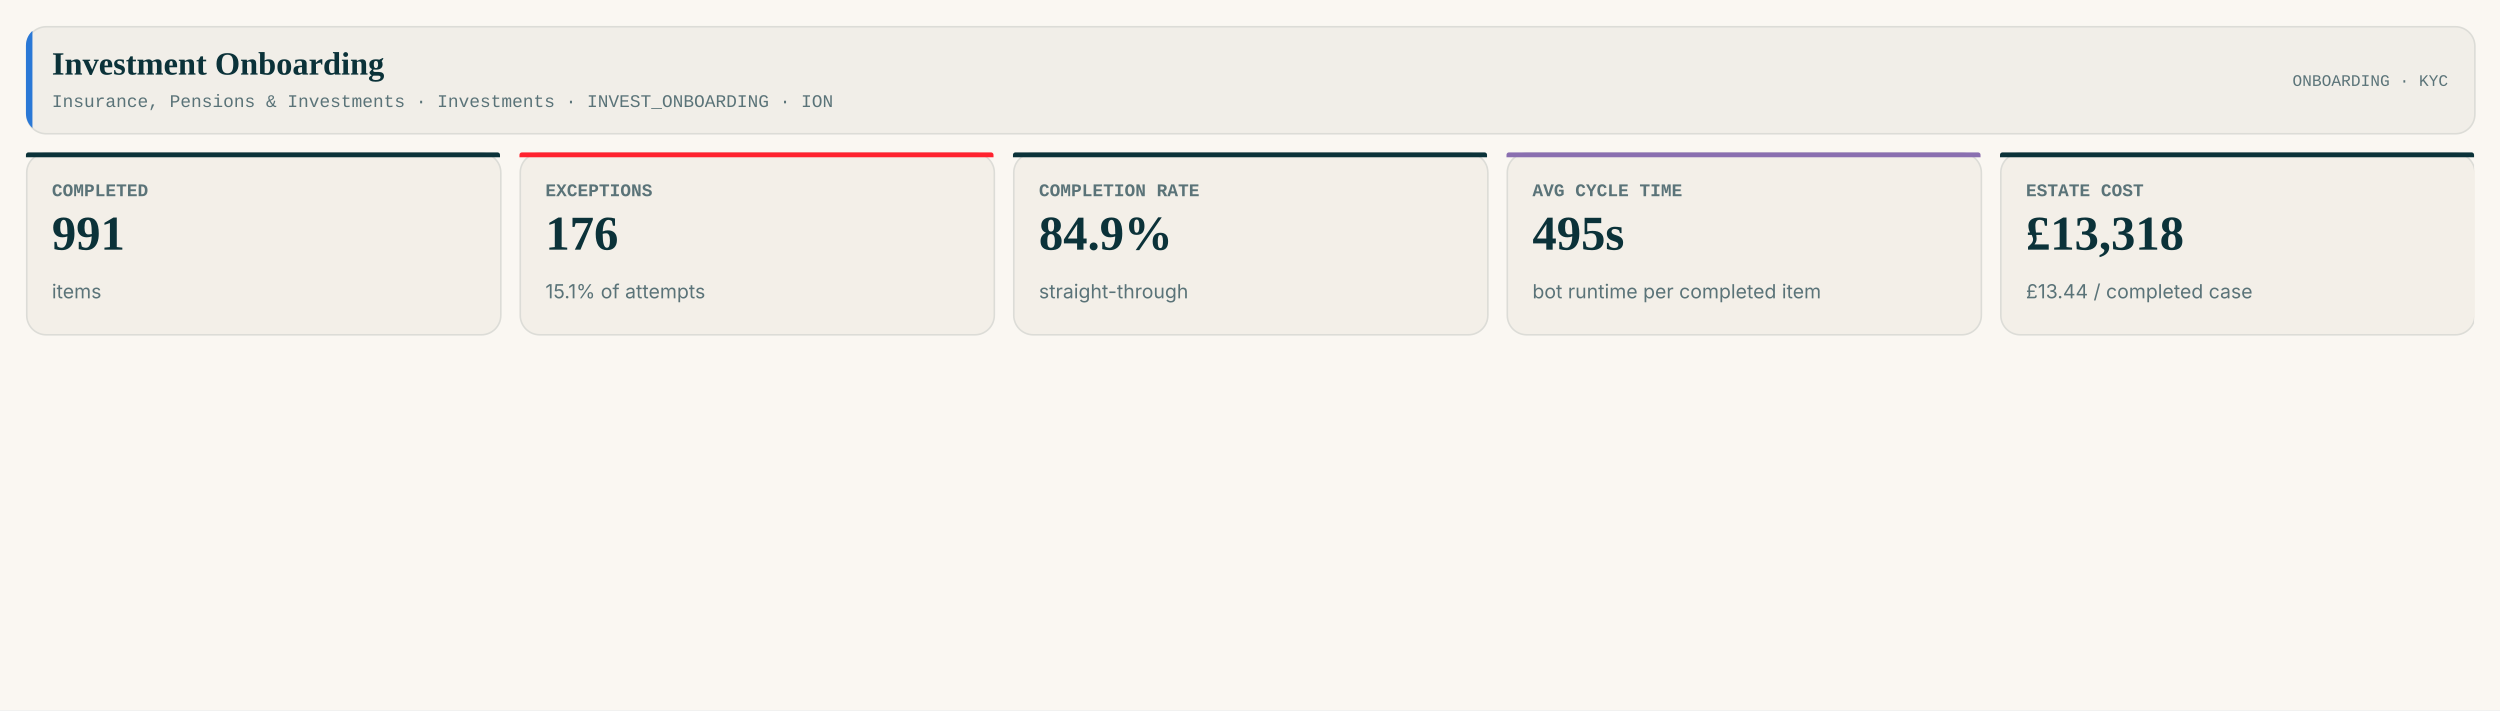
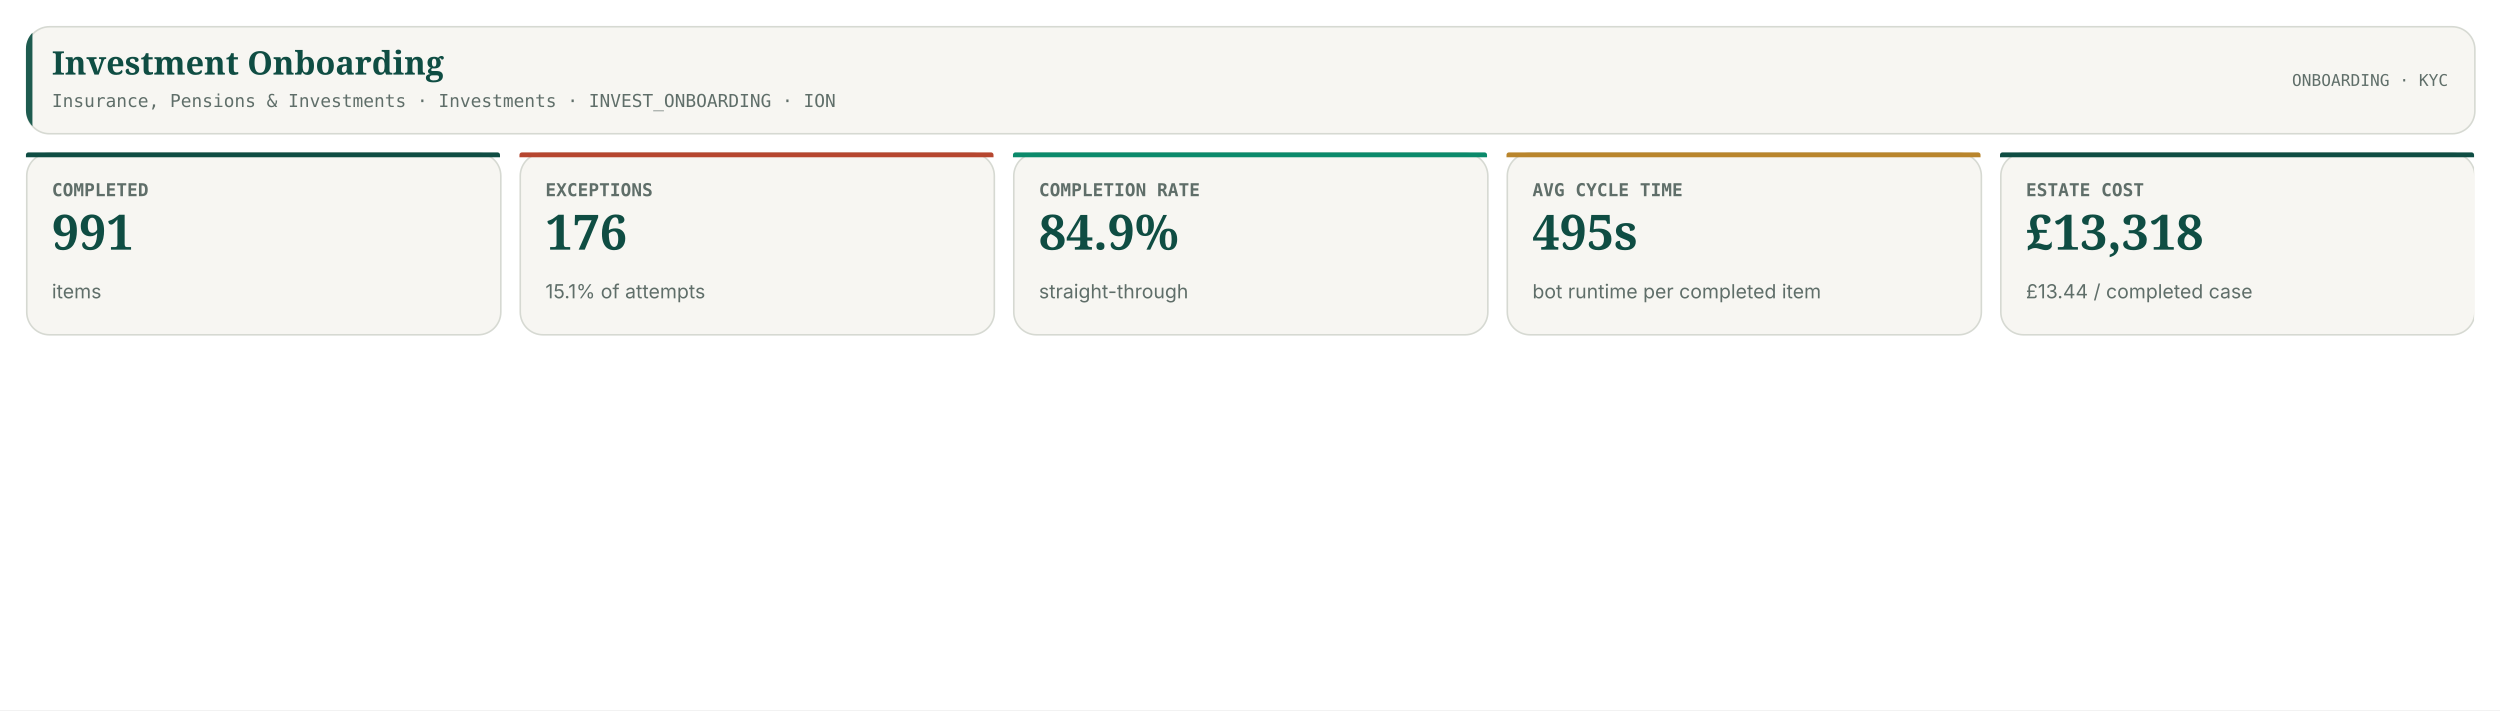
<svg xmlns="http://www.w3.org/2000/svg" version="1.1" class="marks" width="1542" height="438" viewBox="0 0 1542 438">
-   <rect width="1542" height="438" fill="#FAF7F2" />
+   <rect width="1542" height="438" fill="#FFFFFF" />
  <g fill="none" stroke-miterlimit="10" transform="translate(0,0)">
    <g class="mark-group role-frame root" role="graphics-object" aria-roledescription="group mark container">
      <g transform="translate(0,0)">
        <path class="background" aria-hidden="true" d="M0,0h1542v438h-1542Z" />
        <g>
          <g class="mark-text role-mark" role="graphics-object" aria-roledescription="text mark container">
-             <text text-anchor="start" transform="translate(16,29)" font-family="Georgia, Gelasio, 'Times New Roman', serif" font-size="16px" font-weight="bold" fill="#0B3239" opacity="0">Drill into a process</text>
+             <text text-anchor="start" transform="translate(16,29)" font-family="Fraunces, Cambria, Georgia, Gelasio, serif" font-size="16px" font-weight="bold" fill="#0F4D43" opacity="0">Drill into a process</text>
          </g>
          <g class="mark-text role-mark" role="graphics-object" aria-roledescription="text mark container">
-             <text text-anchor="start" transform="translate(16,47)" font-family="Calibri, Carlito, 'Segoe UI', Inter, Arial, sans-serif" font-size="12px" fill="#5A7378" opacity="0">Pick one (click a tile), or choose it in the Process control above</text>
+             <text text-anchor="start" transform="translate(16,47)" font-family="Inter, 'Segoe UI', Carlito, Calibri, Arial, sans-serif" font-size="12px" fill="#5F6E69" opacity="0">Pick one (click a tile), or choose it in the Process control above</text>
          </g>
          <g class="mark-text role-mark" role="graphics-object" aria-roledescription="text mark container">
-             <text text-anchor="start" transform="translate(16,76)" font-family="'JetBrains Mono', 'Roboto Mono', Consolas, 'Courier New', monospace" font-size="11px" font-weight="bold" fill="#5A7378" />
+             <text text-anchor="start" transform="translate(16,76)" font-family="'JetBrains Mono', Consolas, 'Roboto Mono', monospace" font-size="11px" font-weight="bold" fill="#5F6E69" />
          </g>
          <g class="mark-group role-scope" role="graphics-object" aria-roledescription="group mark container" />
          <g class="mark-group role-scope pd_tile0" role="graphics-object" aria-roledescription="group mark container" />
          <g class="mark-group role-scope pd_tile1" role="graphics-object" aria-roledescription="group mark container" />
          <g class="mark-group role-scope" role="graphics-object" aria-roledescription="group mark container">
            <g transform="translate(16,16)">
-               <path class="background" aria-hidden="true" d="M12.5,0.5L1498.5,0.5C1505.123,0.5,1510.5,5.877,1510.5,12.5L1510.5,54.5C1510.5,61.123,1505.123,66.5,1498.5,66.5L12.5,66.5C5.877,66.5,0.5,61.123,0.5,54.5L0.5,12.5C0.5,5.877,5.877,0.5,12.5,0.5Z" fill="#F1EEE8" stroke="#DCDCD7" />
+               <path class="background" aria-hidden="true" d="M14.5,0.5L1496.5,0.5C1504.227,0.5,1510.5,6.773,1510.5,14.5L1510.5,52.5C1510.5,60.227,1504.227,66.5,1496.5,66.5L14.5,66.5C6.773,66.5,0.5,60.227,0.5,52.5L0.5,14.5C0.5,6.773,6.773,0.5,14.5,0.5Z" fill="#F7F6F2" stroke="#D6D9D2" />
              <g clip-path="url(#clip1)">
                <g class="mark-rect role-mark" role="graphics-symbol" aria-roledescription="rect mark container">
-                   <path d="M2,0L4,0C4,0,4,0,4,0L4,66C4,66,4,66,4,66L2,66C0.896,66,0,65.104,0,64L0,2C0,0.896,0.896,0,2,0Z" fill="#2a78d6" />
+                   <path d="M2,0L4,0C4,0,4,0,4,0L4,66C4,66,4,66,4,66L2,66C0.896,66,0,65.104,0,64L0,2C0,0.896,0.896,0,2,0Z" fill="#1E5B4F" />
                </g>
                <g class="mark-text role-mark" role="graphics-object" aria-roledescription="text mark container">
-                   <text text-anchor="start" transform="translate(16,30)" font-family="Georgia, Gelasio, 'Times New Roman', serif" font-size="20px" font-weight="bold" fill="#0B3239">Investment Onboarding</text>
+                   <text text-anchor="start" transform="translate(16,30)" font-family="Fraunces, Cambria, Georgia, Gelasio, serif" font-size="20px" font-weight="bold" fill="#0F4D43">Investment Onboarding</text>
                </g>
                <g class="mark-text role-mark" role="graphics-object" aria-roledescription="text mark container">
-                   <text text-anchor="start" transform="translate(16,50)" font-family="'JetBrains Mono', 'Roboto Mono', Consolas, 'Courier New', monospace" font-size="11px" fill="#5A7378">Insurance, Pensions &amp; Investments · Investments · INVEST_ONBOARDING · ION</text>
+                   <text text-anchor="start" transform="translate(16,50)" font-family="'JetBrains Mono', Consolas, 'Roboto Mono', monospace" font-size="11px" fill="#5F6E69">Insurance, Pensions &amp; Investments · Investments · INVEST_ONBOARDING · ION</text>
                </g>
                <g class="mark-text role-mark" role="graphics-object" aria-roledescription="text mark container">
-                   <text text-anchor="end" transform="translate(1494,37)" font-family="'JetBrains Mono', 'Roboto Mono', Consolas, 'Courier New', monospace" font-size="10px" fill="#5A7378">ONBOARDING  ·  KYC</text>
+                   <text text-anchor="end" transform="translate(1494,37)" font-family="'JetBrains Mono', Consolas, 'Roboto Mono', monospace" font-size="10px" fill="#5F6E69">ONBOARDING  ·  KYC</text>
                </g>
              </g>
              <path class="foreground" aria-hidden="true" d="" display="none" />
            </g>
          </g>
          <g class="mark-group role-scope" role="graphics-object" aria-roledescription="group mark container">
            <g transform="translate(16,94)">
              <path class="background" aria-hidden="true" d="M0,0h1510v328h-1510Z" />
              <g clip-path="url(#clip2)">
                <g class="mark-group role-scope" role="graphics-object" aria-roledescription="group mark container">
                  <g transform="translate(0,0)">
-                     <path class="background" aria-hidden="true" d="M12.5,0.5L280.9,0.5C287.523,0.5,292.9,5.877,292.9,12.5L292.9,100.5C292.9,107.123,287.523,112.5,280.9,112.5L12.5,112.5C5.877,112.5,0.5,107.123,0.5,100.5L0.5,12.5C0.5,5.877,5.877,0.5,12.5,0.5Z" fill="#F3EFE8" stroke="#DCDCD7" />
+                     <path class="background" aria-hidden="true" d="M14.5,0.5L278.9,0.5C286.627,0.5,292.9,6.773,292.9,14.5L292.9,98.5C292.9,106.227,286.627,112.5,278.9,112.5L14.5,112.5C6.773,112.5,0.5,106.227,0.5,98.5L0.5,14.5C0.5,6.773,6.773,0.5,14.5,0.5Z" fill="#F7F6F2" stroke="#D6D9D2" />
                    <g>
                      <g class="mark-rect role-mark" role="graphics-symbol" aria-roledescription="rect mark container">
-                         <path d="M1.5,0L290.9,0C291.728,0,292.4,0.672,292.4,1.5L292.4,3C292.4,3,292.4,3,292.4,3L0,3C0,3,0,3,0,3L0,1.5C0,0.672,0.672,0,1.5,0Z" fill="#0B3239" />
+                         <path d="M1.5,0L290.9,0C291.728,0,292.4,0.672,292.4,1.5L292.4,3C292.4,3,292.4,3,292.4,3L0,3C0,3,0,3,0,3L0,1.5C0,0.672,0.672,0,1.5,0Z" fill="#0F4D43" />
                      </g>
                      <g class="mark-text role-mark" role="graphics-object" aria-roledescription="text mark container">
-                         <text text-anchor="start" transform="translate(16,27)" font-family="'JetBrains Mono', 'Roboto Mono', Consolas, 'Courier New', monospace" font-size="11px" font-weight="bold" fill="#5A7378">COMPLETED</text>
+                         <text text-anchor="start" transform="translate(16,27)" font-family="'JetBrains Mono', Consolas, 'Roboto Mono', monospace" font-size="11px" font-weight="bold" fill="#5F6E69">COMPLETED</text>
                      </g>
                      <g class="mark-text role-mark" role="graphics-object" aria-roledescription="text mark container">
-                         <text text-anchor="start" transform="translate(16,60)" font-family="Georgia, Gelasio, 'Times New Roman', serif" font-size="30px" font-weight="bold" fill="#0B3239">991</text>
+                         <text text-anchor="start" transform="translate(16,60)" font-family="Fraunces, Cambria, Georgia, Gelasio, serif" font-size="30px" font-weight="bold" fill="#0F4D43">991</text>
                      </g>
                      <g class="mark-text role-mark" role="graphics-object" aria-roledescription="text mark container">
-                         <text text-anchor="start" transform="translate(16,90)" font-family="Calibri, Carlito, 'Segoe UI', Inter, Arial, sans-serif" font-size="12px" fill="#5A7378">items</text>
+                         <text text-anchor="start" transform="translate(16,90)" font-family="Inter, 'Segoe UI', Carlito, Calibri, Arial, sans-serif" font-size="12px" fill="#5F6E69">items</text>
                      </g>
                    </g>
                    <path class="foreground" aria-hidden="true" d="" display="none" />
                  </g>
                  <g transform="translate(304.4,0)">
-                     <path class="background" aria-hidden="true" d="M12.5,0.5L280.9,0.5C287.523,0.5,292.9,5.877,292.9,12.5L292.9,100.5C292.9,107.123,287.523,112.5,280.9,112.5L12.5,112.5C5.877,112.5,0.5,107.123,0.5,100.5L0.5,12.5C0.5,5.877,5.877,0.5,12.5,0.5Z" fill="#F3EFE8" stroke="#DCDCD7" />
+                     <path class="background" aria-hidden="true" d="M14.5,0.5L278.9,0.5C286.627,0.5,292.9,6.773,292.9,14.5L292.9,98.5C292.9,106.227,286.627,112.5,278.9,112.5L14.5,112.5C6.773,112.5,0.5,106.227,0.5,98.5L0.5,14.5C0.5,6.773,6.773,0.5,14.5,0.5Z" fill="#F7F6F2" stroke="#D6D9D2" />
                    <g>
                      <g class="mark-rect role-mark" role="graphics-symbol" aria-roledescription="rect mark container">
-                         <path d="M1.5,0L290.9,0C291.728,0,292.4,0.672,292.4,1.5L292.4,3C292.4,3,292.4,3,292.4,3L0,3C0,3,0,3,0,3L0,1.5C0,0.672,0.672,0,1.5,0Z" fill="#FF222F" />
+                         <path d="M1.5,0L290.9,0C291.728,0,292.4,0.672,292.4,1.5L292.4,3C292.4,3,292.4,3,292.4,3L0,3C0,3,0,3,0,3L0,1.5C0,0.672,0.672,0,1.5,0Z" fill="#B6462F" />
                      </g>
                      <g class="mark-text role-mark" role="graphics-object" aria-roledescription="text mark container">
-                         <text text-anchor="start" transform="translate(16,27)" font-family="'JetBrains Mono', 'Roboto Mono', Consolas, 'Courier New', monospace" font-size="11px" font-weight="bold" fill="#5A7378">EXCEPTIONS</text>
+                         <text text-anchor="start" transform="translate(16,27)" font-family="'JetBrains Mono', Consolas, 'Roboto Mono', monospace" font-size="11px" font-weight="bold" fill="#5F6E69">EXCEPTIONS</text>
                      </g>
                      <g class="mark-text role-mark" role="graphics-object" aria-roledescription="text mark container">
-                         <text text-anchor="start" transform="translate(16,60)" font-family="Georgia, Gelasio, 'Times New Roman', serif" font-size="30px" font-weight="bold" fill="#0B3239">176</text>
+                         <text text-anchor="start" transform="translate(16,60)" font-family="Fraunces, Cambria, Georgia, Gelasio, serif" font-size="30px" font-weight="bold" fill="#0F4D43">176</text>
                      </g>
                      <g class="mark-text role-mark" role="graphics-object" aria-roledescription="text mark container">
-                         <text text-anchor="start" transform="translate(16,90)" font-family="Calibri, Carlito, 'Segoe UI', Inter, Arial, sans-serif" font-size="12px" fill="#5A7378">15.1% of attempts</text>
+                         <text text-anchor="start" transform="translate(16,90)" font-family="Inter, 'Segoe UI', Carlito, Calibri, Arial, sans-serif" font-size="12px" fill="#5F6E69">15.1% of attempts</text>
                      </g>
                    </g>
                    <path class="foreground" aria-hidden="true" d="" display="none" />
                  </g>
                  <g transform="translate(608.8,0)">
-                     <path class="background" aria-hidden="true" d="M12.5,0.5L280.9,0.5C287.523,0.5,292.9,5.877,292.9,12.5L292.9,100.5C292.9,107.123,287.523,112.5,280.9,112.5L12.5,112.5C5.877,112.5,0.5,107.123,0.5,100.5L0.5,12.5C0.5,5.877,5.877,0.5,12.5,0.5Z" fill="#F3EFE8" stroke="#DCDCD7" />
+                     <path class="background" aria-hidden="true" d="M14.5,0.5L278.9,0.5C286.627,0.5,292.9,6.773,292.9,14.5L292.9,98.5C292.9,106.227,286.627,112.5,278.9,112.5L14.5,112.5C6.773,112.5,0.5,106.227,0.5,98.5L0.5,14.5C0.5,6.773,6.773,0.5,14.5,0.5Z" fill="#F7F6F2" stroke="#D6D9D2" />
                    <g>
                      <g class="mark-rect role-mark" role="graphics-symbol" aria-roledescription="rect mark container">
-                         <path d="M1.5,0L290.9,0C291.728,0,292.4,0.672,292.4,1.5L292.4,3C292.4,3,292.4,3,292.4,3L0,3C0,3,0,3,0,3L0,1.5C0,0.672,0.672,0,1.5,0Z" fill="#0B3239" />
+                         <path d="M1.5,0L290.9,0C291.728,0,292.4,0.672,292.4,1.5L292.4,3C292.4,3,292.4,3,292.4,3L0,3C0,3,0,3,0,3L0,1.5C0,0.672,0.672,0,1.5,0Z" fill="#0B8A6B" />
                      </g>
                      <g class="mark-text role-mark" role="graphics-object" aria-roledescription="text mark container">
-                         <text text-anchor="start" transform="translate(16,27)" font-family="'JetBrains Mono', 'Roboto Mono', Consolas, 'Courier New', monospace" font-size="11px" font-weight="bold" fill="#5A7378">COMPLETION RATE</text>
+                         <text text-anchor="start" transform="translate(16,27)" font-family="'JetBrains Mono', Consolas, 'Roboto Mono', monospace" font-size="11px" font-weight="bold" fill="#5F6E69">COMPLETION RATE</text>
                      </g>
                      <g class="mark-text role-mark" role="graphics-object" aria-roledescription="text mark container">
-                         <text text-anchor="start" transform="translate(16,60)" font-family="Georgia, Gelasio, 'Times New Roman', serif" font-size="30px" font-weight="bold" fill="#0B3239">84.9%</text>
+                         <text text-anchor="start" transform="translate(16,60)" font-family="Fraunces, Cambria, Georgia, Gelasio, serif" font-size="30px" font-weight="bold" fill="#0F4D43">84.9%</text>
                      </g>
                      <g class="mark-text role-mark" role="graphics-object" aria-roledescription="text mark container">
-                         <text text-anchor="start" transform="translate(16,90)" font-family="Calibri, Carlito, 'Segoe UI', Inter, Arial, sans-serif" font-size="12px" fill="#5A7378">straight-through</text>
+                         <text text-anchor="start" transform="translate(16,90)" font-family="Inter, 'Segoe UI', Carlito, Calibri, Arial, sans-serif" font-size="12px" fill="#5F6E69">straight-through</text>
                      </g>
                    </g>
                    <path class="foreground" aria-hidden="true" d="" display="none" />
                  </g>
                  <g transform="translate(913.2,0)">
-                     <path class="background" aria-hidden="true" d="M12.5,0.5L280.9,0.5C287.523,0.5,292.9,5.877,292.9,12.5L292.9,100.5C292.9,107.123,287.523,112.5,280.9,112.5L12.5,112.5C5.877,112.5,0.5,107.123,0.5,100.5L0.5,12.5C0.5,5.877,5.877,0.5,12.5,0.5Z" fill="#F3EFE8" stroke="#DCDCD7" />
+                     <path class="background" aria-hidden="true" d="M14.5,0.5L278.9,0.5C286.627,0.5,292.9,6.773,292.9,14.5L292.9,98.5C292.9,106.227,286.627,112.5,278.9,112.5L14.5,112.5C6.773,112.5,0.5,106.227,0.5,98.5L0.5,14.5C0.5,6.773,6.773,0.5,14.5,0.5Z" fill="#F7F6F2" stroke="#D6D9D2" />
                    <g>
                      <g class="mark-rect role-mark" role="graphics-symbol" aria-roledescription="rect mark container">
-                         <path d="M1.5,0L290.9,0C291.728,0,292.4,0.672,292.4,1.5L292.4,3C292.4,3,292.4,3,292.4,3L0,3C0,3,0,3,0,3L0,1.5C0,0.672,0.672,0,1.5,0Z" fill="#8A6FB0" />
+                         <path d="M1.5,0L290.9,0C291.728,0,292.4,0.672,292.4,1.5L292.4,3C292.4,3,292.4,3,292.4,3L0,3C0,3,0,3,0,3L0,1.5C0,0.672,0.672,0,1.5,0Z" fill="#B9852C" />
                      </g>
                      <g class="mark-text role-mark" role="graphics-object" aria-roledescription="text mark container">
-                         <text text-anchor="start" transform="translate(16,27)" font-family="'JetBrains Mono', 'Roboto Mono', Consolas, 'Courier New', monospace" font-size="11px" font-weight="bold" fill="#5A7378">AVG CYCLE TIME</text>
+                         <text text-anchor="start" transform="translate(16,27)" font-family="'JetBrains Mono', Consolas, 'Roboto Mono', monospace" font-size="11px" font-weight="bold" fill="#5F6E69">AVG CYCLE TIME</text>
                      </g>
                      <g class="mark-text role-mark" role="graphics-object" aria-roledescription="text mark container">
-                         <text text-anchor="start" transform="translate(16,60)" font-family="Georgia, Gelasio, 'Times New Roman', serif" font-size="30px" font-weight="bold" fill="#0B3239">495s</text>
+                         <text text-anchor="start" transform="translate(16,60)" font-family="Fraunces, Cambria, Georgia, Gelasio, serif" font-size="30px" font-weight="bold" fill="#0F4D43">495s</text>
                      </g>
                      <g class="mark-text role-mark" role="graphics-object" aria-roledescription="text mark container">
-                         <text text-anchor="start" transform="translate(16,90)" font-family="Calibri, Carlito, 'Segoe UI', Inter, Arial, sans-serif" font-size="12px" fill="#5A7378">bot runtime per completed item</text>
+                         <text text-anchor="start" transform="translate(16,90)" font-family="Inter, 'Segoe UI', Carlito, Calibri, Arial, sans-serif" font-size="12px" fill="#5F6E69">bot runtime per completed item</text>
                      </g>
                    </g>
                    <path class="foreground" aria-hidden="true" d="" display="none" />
                  </g>
                  <g transform="translate(1217.6,0)">
-                     <path class="background" aria-hidden="true" d="M12.5,0.5L280.9,0.5C287.523,0.5,292.9,5.877,292.9,12.5L292.9,100.5C292.9,107.123,287.523,112.5,280.9,112.5L12.5,112.5C5.877,112.5,0.5,107.123,0.5,100.5L0.5,12.5C0.5,5.877,5.877,0.5,12.5,0.5Z" fill="#F3EFE8" stroke="#DCDCD7" />
+                     <path class="background" aria-hidden="true" d="M14.5,0.5L278.9,0.5C286.627,0.5,292.9,6.773,292.9,14.5L292.9,98.5C292.9,106.227,286.627,112.5,278.9,112.5L14.5,112.5C6.773,112.5,0.5,106.227,0.5,98.5L0.5,14.5C0.5,6.773,6.773,0.5,14.5,0.5Z" fill="#F7F6F2" stroke="#D6D9D2" />
                    <g>
                      <g class="mark-rect role-mark" role="graphics-symbol" aria-roledescription="rect mark container">
-                         <path d="M1.5,0L290.9,0C291.728,0,292.4,0.672,292.4,1.5L292.4,3C292.4,3,292.4,3,292.4,3L0,3C0,3,0,3,0,3L0,1.5C0,0.672,0.672,0,1.5,0Z" fill="#0B3239" />
+                         <path d="M1.5,0L290.9,0C291.728,0,292.4,0.672,292.4,1.5L292.4,3C292.4,3,292.4,3,292.4,3L0,3C0,3,0,3,0,3L0,1.5C0,0.672,0.672,0,1.5,0Z" fill="#0F4D43" />
                      </g>
                      <g class="mark-text role-mark" role="graphics-object" aria-roledescription="text mark container">
-                         <text text-anchor="start" transform="translate(16,27)" font-family="'JetBrains Mono', 'Roboto Mono', Consolas, 'Courier New', monospace" font-size="11px" font-weight="bold" fill="#5A7378">ESTATE COST</text>
+                         <text text-anchor="start" transform="translate(16,27)" font-family="'JetBrains Mono', Consolas, 'Roboto Mono', monospace" font-size="11px" font-weight="bold" fill="#5F6E69">ESTATE COST</text>
                      </g>
                      <g class="mark-text role-mark" role="graphics-object" aria-roledescription="text mark container">
-                         <text text-anchor="start" transform="translate(16,60)" font-family="Georgia, Gelasio, 'Times New Roman', serif" font-size="30px" font-weight="bold" fill="#0B3239">£13,318</text>
+                         <text text-anchor="start" transform="translate(16,60)" font-family="Fraunces, Cambria, Georgia, Gelasio, serif" font-size="30px" font-weight="bold" fill="#0F4D43">£13,318</text>
                      </g>
                      <g class="mark-text role-mark" role="graphics-object" aria-roledescription="text mark container">
-                         <text text-anchor="start" transform="translate(16,90)" font-family="Calibri, Carlito, 'Segoe UI', Inter, Arial, sans-serif" font-size="12px" fill="#5A7378">£13.44 / completed case</text>
+                         <text text-anchor="start" transform="translate(16,90)" font-family="Inter, 'Segoe UI', Carlito, Calibri, Arial, sans-serif" font-size="12px" fill="#5F6E69">£13.44 / completed case</text>
                      </g>
                    </g>
                    <path class="foreground" aria-hidden="true" d="" display="none" />
                  </g>
                </g>
              </g>
              <path class="foreground" aria-hidden="true" d="" display="none" />
            </g>
          </g>
        </g>
        <path class="foreground" aria-hidden="true" d="" display="none" />
      </g>
    </g>
  </g>
  <defs>
    <clipPath id="clip1">
-       <path d="M12,0L1498,0C1504.623,0,1510,5.377,1510,12L1510,54C1510,60.623,1504.623,66,1498,66L12,66C5.377,66,0,60.623,0,54L0,12C0,5.377,5.377,0,12,0Z" />
+       <path d="M14,0L1496,0C1503.727,0,1510,6.273,1510,14L1510,52C1510,59.727,1503.727,66,1496,66L14,66C6.273,66,0,59.727,0,52L0,14C0,6.273,6.273,0,14,0Z" />
    </clipPath>
    <clipPath id="clip2">
      <rect x="0" y="0" width="1510" height="328" />
    </clipPath>
  </defs>
</svg>
